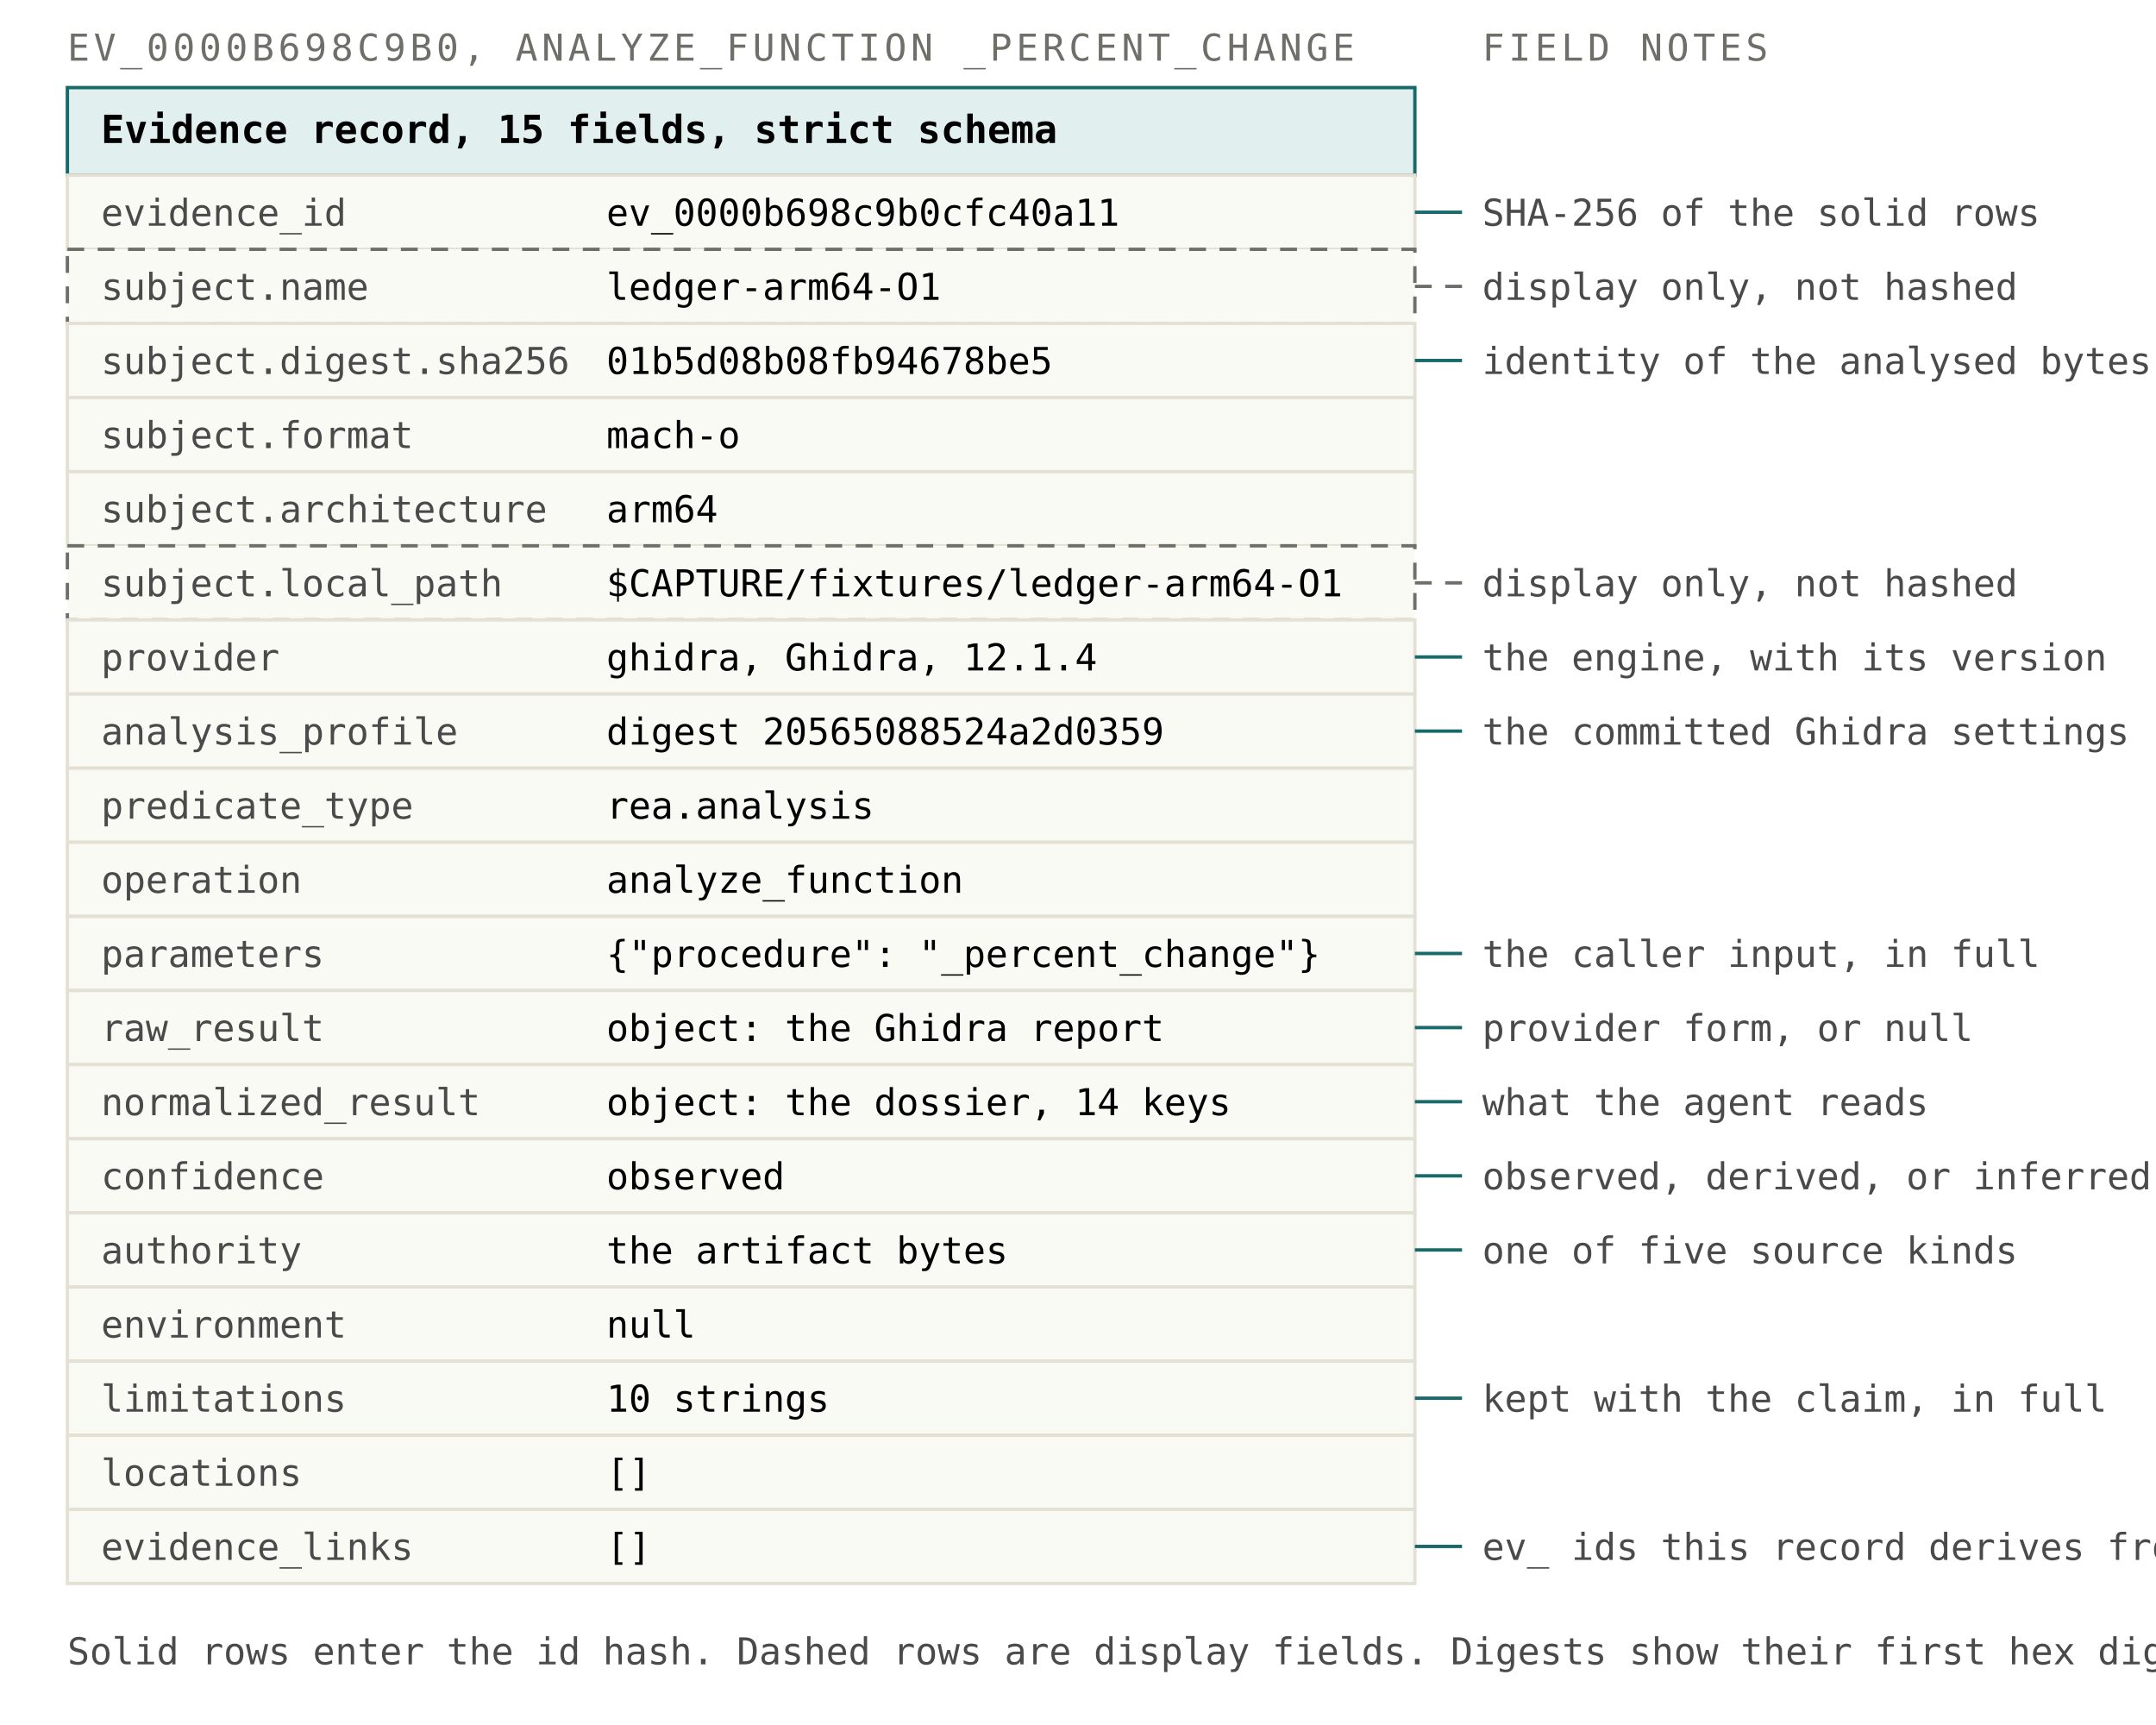
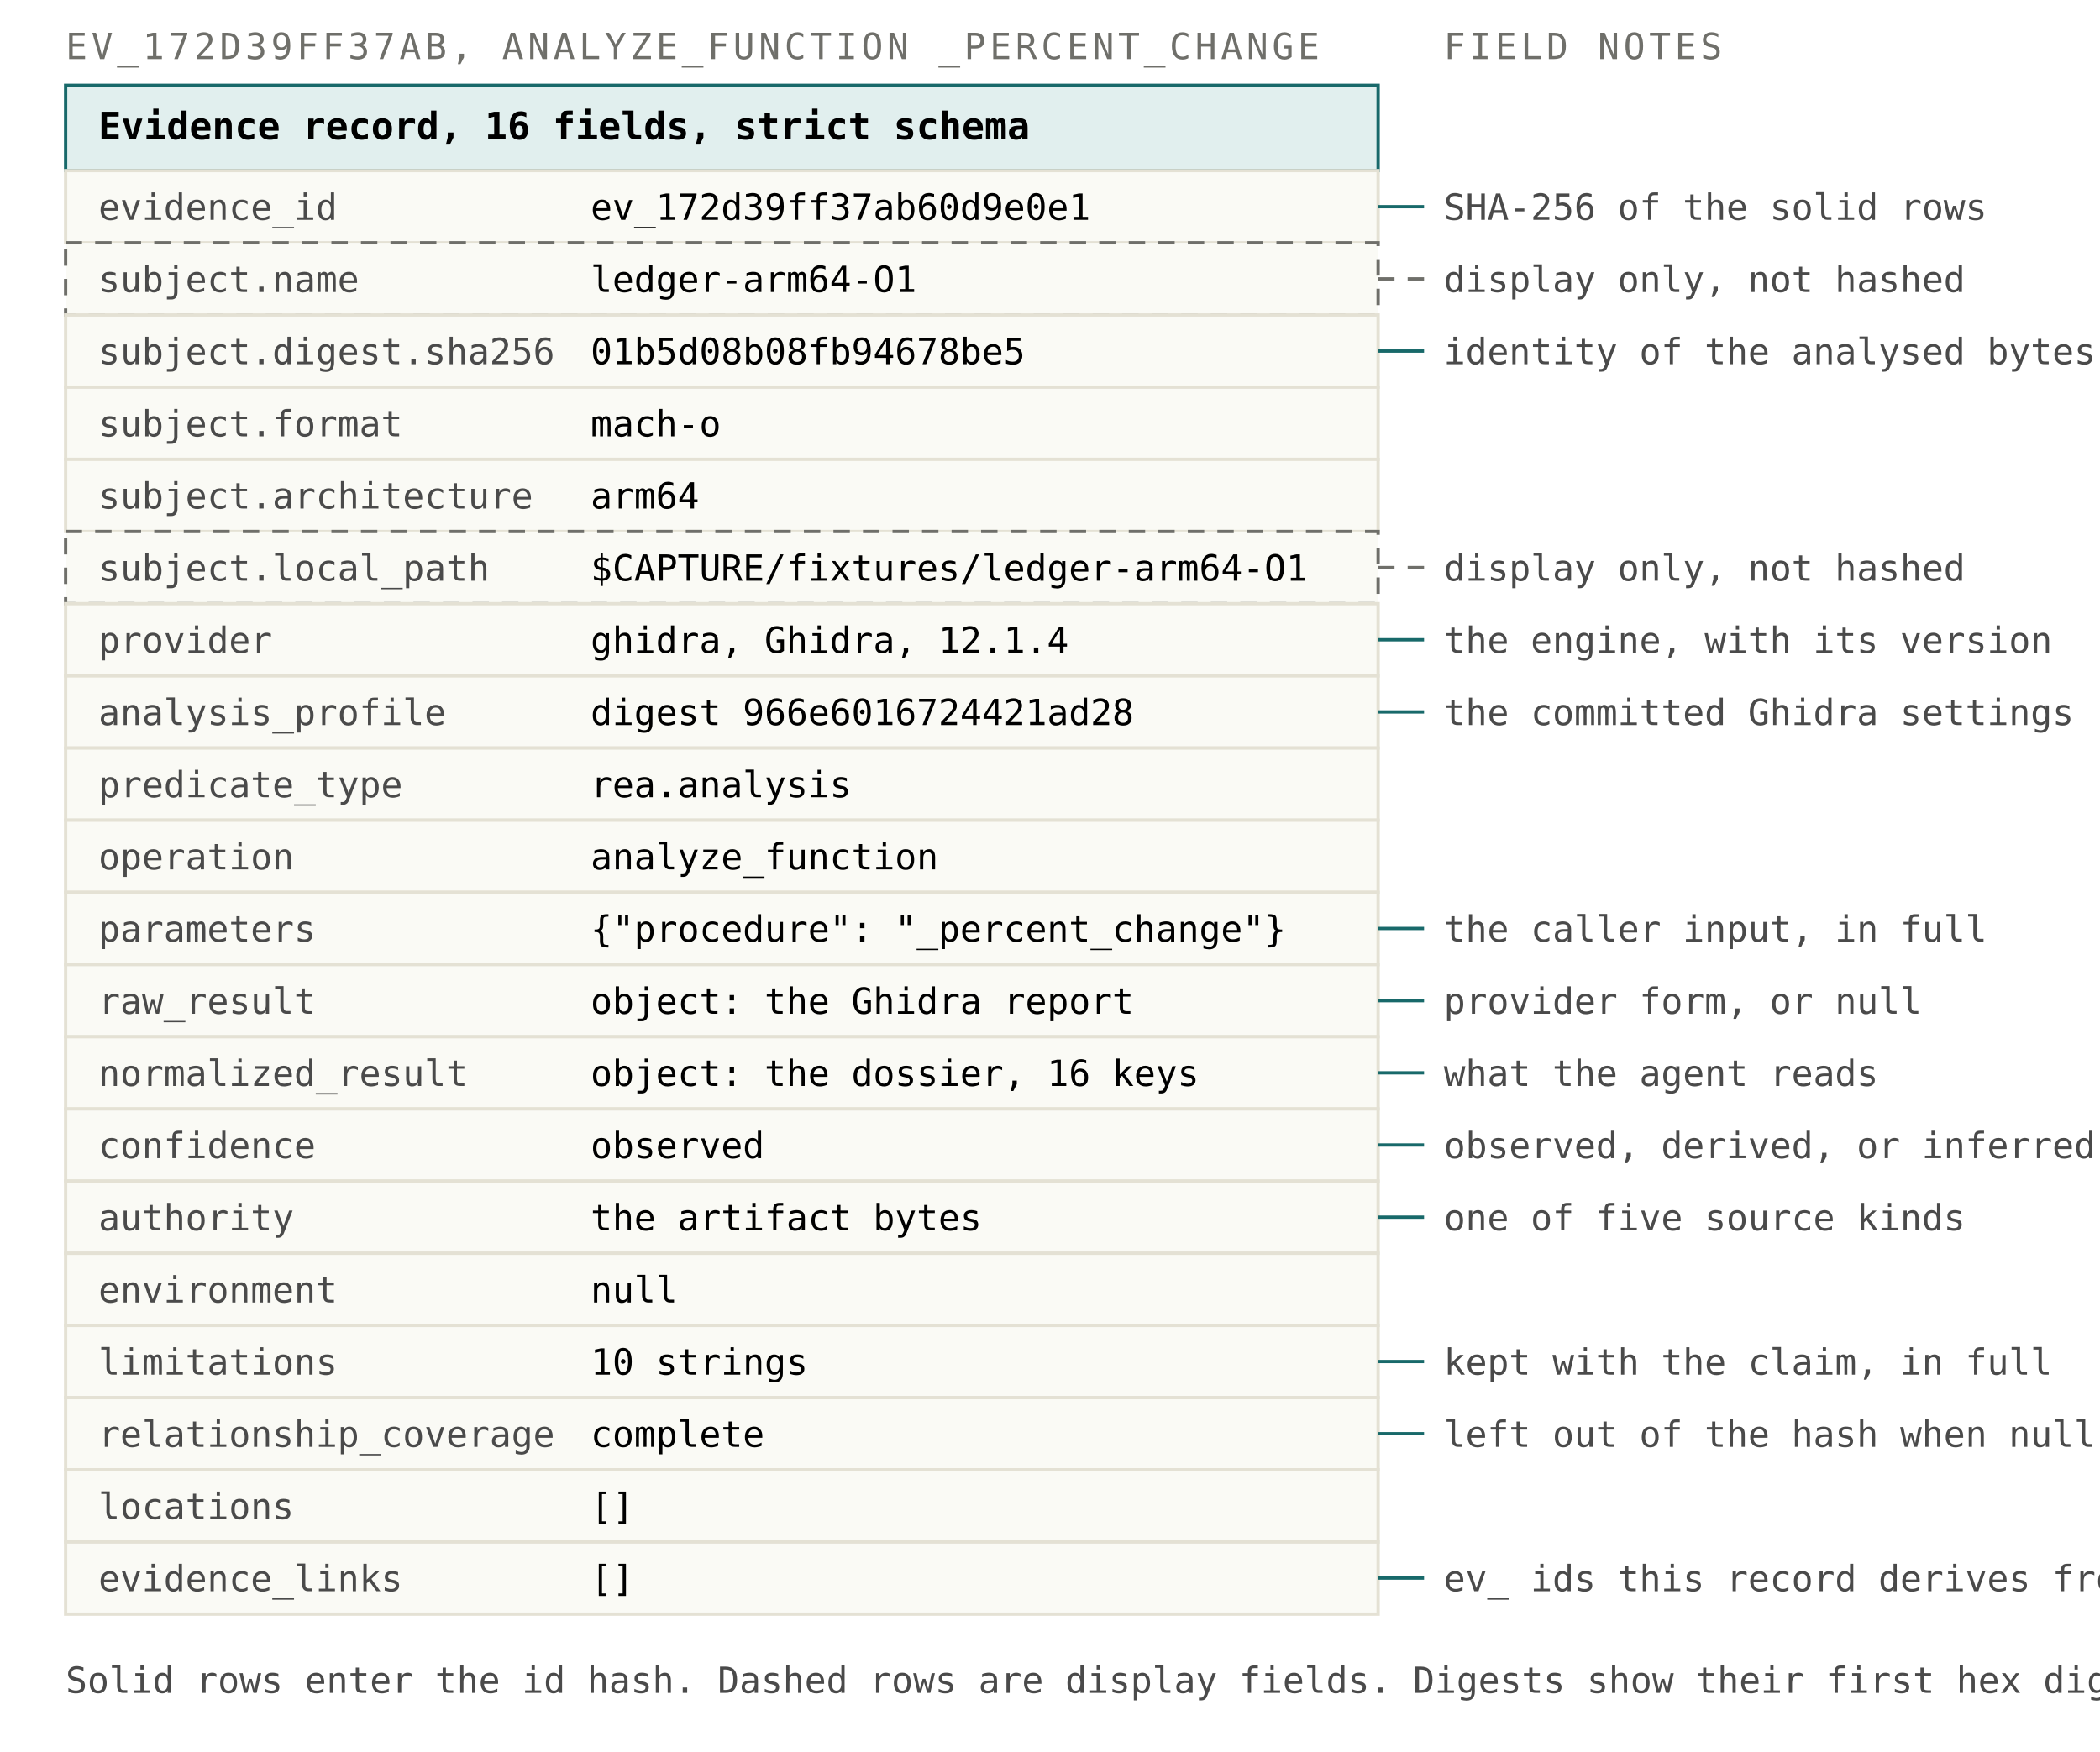
- <svg xmlns="http://www.w3.org/2000/svg" viewBox="0 0 640 512" role="img" aria-labelledby="fig-5-1-title fig-5-1-desc" font-family="JetBrains Mono, ui-monospace, monospace">
-   <text x="20" y="18" font-size="11" letter-spacing="1.2" fill="var(--m-ink-mute, #6f6f6a)">EV_0000B698C9B0, ANALYZE_FUNCTION _PERCENT_CHANGE</text>
+ <svg xmlns="http://www.w3.org/2000/svg" viewBox="0 0 640 534" role="img" aria-labelledby="fig-5-1-title fig-5-1-desc" font-family="JetBrains Mono, ui-monospace, monospace">
+   <text x="20" y="18" font-size="11" letter-spacing="1.2" fill="var(--m-ink-mute, #6f6f6a)">EV_172D39FF37AB, ANALYZE_FUNCTION _PERCENT_CHANGE</text>
  <text x="440" y="18" font-size="11" letter-spacing="1.2" fill="var(--m-ink-mute, #6f6f6a)">FIELD NOTES</text>
  <rect x="20" y="26" width="400" height="26" fill="var(--m-teal-fill, #e1efee)" stroke="var(--m-teal-ink, #18696a)" />
-   <text x="30" y="42.45" font-size="11.5" font-weight="700">Evidence record, 15 fields, strict schema</text>
+   <text x="30" y="42.45" font-size="11.5" font-weight="700">Evidence record, 16 fields, strict schema</text>
  <rect x="20" y="52" width="400" height="22" fill="var(--m-paper, #fafaf5)" stroke="var(--m-panel-edge, #e4e1d4)" />
  <text x="30" y="67" font-size="11" fill="var(--m-ink-soft, #4a4a4a)">evidence_id</text>
-   <text x="180" y="67" font-size="11">ev_0000b698c9b0cfc40a11</text>
+   <text x="180" y="67" font-size="11">ev_172d39ff37ab60d9e0e1</text>
  <line x1="420" y1="63" x2="434" y2="63" stroke="var(--m-teal-ink, #18696a)" stroke-width="1" />
  <text x="440" y="67" font-size="11" class="m-serif" fill="var(--m-ink-soft, #4a4a4a)">SHA-256 of the solid rows</text>
  <rect x="20" y="74" width="400" height="22" fill="var(--m-paper, #fafaf5)" stroke="var(--m-ink-mute, #6f6f6a)" stroke-dasharray="5 4" />
  <text x="30" y="89" font-size="11" fill="var(--m-ink-soft, #4a4a4a)">subject.name</text>
  <text x="180" y="89" font-size="11">ledger-arm64-O1</text>
  <line x1="420" y1="85" x2="434" y2="85" stroke="var(--m-ink-mute, #6f6f6a)" stroke-width="1" stroke-dasharray="5 4" />
  <text x="440" y="89" font-size="11" class="m-serif" fill="var(--m-ink-soft, #4a4a4a)">display only, not hashed</text>
  <rect x="20" y="96" width="400" height="22" fill="var(--m-paper, #fafaf5)" stroke="var(--m-panel-edge, #e4e1d4)" />
  <text x="30" y="111" font-size="11" fill="var(--m-ink-soft, #4a4a4a)">subject.digest.sha256</text>
  <text x="180" y="111" font-size="11">01b5d08b08fb94678be5</text>
  <line x1="420" y1="107" x2="434" y2="107" stroke="var(--m-teal-ink, #18696a)" stroke-width="1" />
  <text x="440" y="111" font-size="11" class="m-serif" fill="var(--m-ink-soft, #4a4a4a)">identity of the analysed bytes</text>
  <rect x="20" y="118" width="400" height="22" fill="var(--m-paper, #fafaf5)" stroke="var(--m-panel-edge, #e4e1d4)" />
  <text x="30" y="133" font-size="11" fill="var(--m-ink-soft, #4a4a4a)">subject.format</text>
  <text x="180" y="133" font-size="11">mach-o</text>
  <rect x="20" y="140" width="400" height="22" fill="var(--m-paper, #fafaf5)" stroke="var(--m-panel-edge, #e4e1d4)" />
  <text x="30" y="155" font-size="11" fill="var(--m-ink-soft, #4a4a4a)">subject.architecture</text>
  <text x="180" y="155" font-size="11">arm64</text>
  <rect x="20" y="162" width="400" height="22" fill="var(--m-paper, #fafaf5)" stroke="var(--m-ink-mute, #6f6f6a)" stroke-dasharray="5 4" />
  <text x="30" y="177" font-size="11" fill="var(--m-ink-soft, #4a4a4a)">subject.local_path</text>
  <text x="180" y="177" font-size="11">$CAPTURE/fixtures/ledger-arm64-O1</text>
  <line x1="420" y1="173" x2="434" y2="173" stroke="var(--m-ink-mute, #6f6f6a)" stroke-width="1" stroke-dasharray="5 4" />
  <text x="440" y="177" font-size="11" class="m-serif" fill="var(--m-ink-soft, #4a4a4a)">display only, not hashed</text>
  <rect x="20" y="184" width="400" height="22" fill="var(--m-paper, #fafaf5)" stroke="var(--m-panel-edge, #e4e1d4)" />
  <text x="30" y="199" font-size="11" fill="var(--m-ink-soft, #4a4a4a)">provider</text>
  <text x="180" y="199" font-size="11">ghidra, Ghidra, 12.1.4</text>
  <line x1="420" y1="195" x2="434" y2="195" stroke="var(--m-teal-ink, #18696a)" stroke-width="1" />
  <text x="440" y="199" font-size="11" class="m-serif" fill="var(--m-ink-soft, #4a4a4a)">the engine, with its version</text>
  <rect x="20" y="206" width="400" height="22" fill="var(--m-paper, #fafaf5)" stroke="var(--m-panel-edge, #e4e1d4)" />
  <text x="30" y="221" font-size="11" fill="var(--m-ink-soft, #4a4a4a)">analysis_profile</text>
-   <text x="180" y="221" font-size="11">digest 20565088524a2d0359</text>
+   <text x="180" y="221" font-size="11">digest 966e6016724421ad28</text>
  <line x1="420" y1="217" x2="434" y2="217" stroke="var(--m-teal-ink, #18696a)" stroke-width="1" />
  <text x="440" y="221" font-size="11" class="m-serif" fill="var(--m-ink-soft, #4a4a4a)">the committed Ghidra settings</text>
  <rect x="20" y="228" width="400" height="22" fill="var(--m-paper, #fafaf5)" stroke="var(--m-panel-edge, #e4e1d4)" />
  <text x="30" y="243" font-size="11" fill="var(--m-ink-soft, #4a4a4a)">predicate_type</text>
  <text x="180" y="243" font-size="11">rea.analysis</text>
  <rect x="20" y="250" width="400" height="22" fill="var(--m-paper, #fafaf5)" stroke="var(--m-panel-edge, #e4e1d4)" />
  <text x="30" y="265" font-size="11" fill="var(--m-ink-soft, #4a4a4a)">operation</text>
  <text x="180" y="265" font-size="11">analyze_function</text>
  <rect x="20" y="272" width="400" height="22" fill="var(--m-paper, #fafaf5)" stroke="var(--m-panel-edge, #e4e1d4)" />
  <text x="30" y="287" font-size="11" fill="var(--m-ink-soft, #4a4a4a)">parameters</text>
  <text x="180" y="287" font-size="11">{"procedure": "_percent_change"}</text>
  <line x1="420" y1="283" x2="434" y2="283" stroke="var(--m-teal-ink, #18696a)" stroke-width="1" />
  <text x="440" y="287" font-size="11" class="m-serif" fill="var(--m-ink-soft, #4a4a4a)">the caller input, in full</text>
  <rect x="20" y="294" width="400" height="22" fill="var(--m-paper, #fafaf5)" stroke="var(--m-panel-edge, #e4e1d4)" />
  <text x="30" y="309" font-size="11" fill="var(--m-ink-soft, #4a4a4a)">raw_result</text>
  <text x="180" y="309" font-size="11">object: the Ghidra report</text>
  <line x1="420" y1="305" x2="434" y2="305" stroke="var(--m-teal-ink, #18696a)" stroke-width="1" />
  <text x="440" y="309" font-size="11" class="m-serif" fill="var(--m-ink-soft, #4a4a4a)">provider form, or null</text>
  <rect x="20" y="316" width="400" height="22" fill="var(--m-paper, #fafaf5)" stroke="var(--m-panel-edge, #e4e1d4)" />
  <text x="30" y="331" font-size="11" fill="var(--m-ink-soft, #4a4a4a)">normalized_result</text>
-   <text x="180" y="331" font-size="11">object: the dossier, 14 keys</text>
+   <text x="180" y="331" font-size="11">object: the dossier, 16 keys</text>
  <line x1="420" y1="327" x2="434" y2="327" stroke="var(--m-teal-ink, #18696a)" stroke-width="1" />
  <text x="440" y="331" font-size="11" class="m-serif" fill="var(--m-ink-soft, #4a4a4a)">what the agent reads</text>
  <rect x="20" y="338" width="400" height="22" fill="var(--m-paper, #fafaf5)" stroke="var(--m-panel-edge, #e4e1d4)" />
  <text x="30" y="353" font-size="11" fill="var(--m-ink-soft, #4a4a4a)">confidence</text>
  <text x="180" y="353" font-size="11">observed</text>
  <line x1="420" y1="349" x2="434" y2="349" stroke="var(--m-teal-ink, #18696a)" stroke-width="1" />
  <text x="440" y="353" font-size="11" class="m-serif" fill="var(--m-ink-soft, #4a4a4a)">observed, derived, or inferred</text>
  <rect x="20" y="360" width="400" height="22" fill="var(--m-paper, #fafaf5)" stroke="var(--m-panel-edge, #e4e1d4)" />
  <text x="30" y="375" font-size="11" fill="var(--m-ink-soft, #4a4a4a)">authority</text>
  <text x="180" y="375" font-size="11">the artifact bytes</text>
  <line x1="420" y1="371" x2="434" y2="371" stroke="var(--m-teal-ink, #18696a)" stroke-width="1" />
  <text x="440" y="375" font-size="11" class="m-serif" fill="var(--m-ink-soft, #4a4a4a)">one of five source kinds</text>
  <rect x="20" y="382" width="400" height="22" fill="var(--m-paper, #fafaf5)" stroke="var(--m-panel-edge, #e4e1d4)" />
  <text x="30" y="397" font-size="11" fill="var(--m-ink-soft, #4a4a4a)">environment</text>
  <text x="180" y="397" font-size="11">null</text>
  <rect x="20" y="404" width="400" height="22" fill="var(--m-paper, #fafaf5)" stroke="var(--m-panel-edge, #e4e1d4)" />
  <text x="30" y="419" font-size="11" fill="var(--m-ink-soft, #4a4a4a)">limitations</text>
  <text x="180" y="419" font-size="11">10 strings</text>
  <line x1="420" y1="415" x2="434" y2="415" stroke="var(--m-teal-ink, #18696a)" stroke-width="1" />
  <text x="440" y="419" font-size="11" class="m-serif" fill="var(--m-ink-soft, #4a4a4a)">kept with the claim, in full</text>
  <rect x="20" y="426" width="400" height="22" fill="var(--m-paper, #fafaf5)" stroke="var(--m-panel-edge, #e4e1d4)" />
-   <text x="30" y="441" font-size="11" fill="var(--m-ink-soft, #4a4a4a)">locations</text>
-   <text x="180" y="441" font-size="11">[]</text>
+   <text x="30" y="441" font-size="11" fill="var(--m-ink-soft, #4a4a4a)">relationship_coverage</text>
+   <text x="180" y="441" font-size="11">complete</text>
+   <line x1="420" y1="437" x2="434" y2="437" stroke="var(--m-teal-ink, #18696a)" stroke-width="1" />
+   <text x="440" y="441" font-size="11" class="m-serif" fill="var(--m-ink-soft, #4a4a4a)">left out of the hash when null</text>
  <rect x="20" y="448" width="400" height="22" fill="var(--m-paper, #fafaf5)" stroke="var(--m-panel-edge, #e4e1d4)" />
-   <text x="30" y="463" font-size="11" fill="var(--m-ink-soft, #4a4a4a)">evidence_links</text>
+   <text x="30" y="463" font-size="11" fill="var(--m-ink-soft, #4a4a4a)">locations</text>
  <text x="180" y="463" font-size="11">[]</text>
-   <line x1="420" y1="459" x2="434" y2="459" stroke="var(--m-teal-ink, #18696a)" stroke-width="1" />
-   <text x="440" y="463" font-size="11" class="m-serif" fill="var(--m-ink-soft, #4a4a4a)">ev_ ids this record derives from</text>
-   <text x="20" y="494" font-size="11" class="m-serif" fill="var(--m-ink-soft, #4a4a4a)">Solid rows enter the id hash. Dashed rows are display fields. Digests show their first hex digits.</text>
+   <rect x="20" y="470" width="400" height="22" fill="var(--m-paper, #fafaf5)" stroke="var(--m-panel-edge, #e4e1d4)" />
+   <text x="30" y="485" font-size="11" fill="var(--m-ink-soft, #4a4a4a)">evidence_links</text>
+   <text x="180" y="485" font-size="11">[]</text>
+   <line x1="420" y1="481" x2="434" y2="481" stroke="var(--m-teal-ink, #18696a)" stroke-width="1" />
+   <text x="440" y="485" font-size="11" class="m-serif" fill="var(--m-ink-soft, #4a4a4a)">ev_ ids this record derives from</text>
+   <text x="20" y="516" font-size="11" class="m-serif" fill="var(--m-ink-soft, #4a4a4a)">Solid rows enter the id hash. Dashed rows are display fields. Digests show their first hex digits.</text>
</svg>
